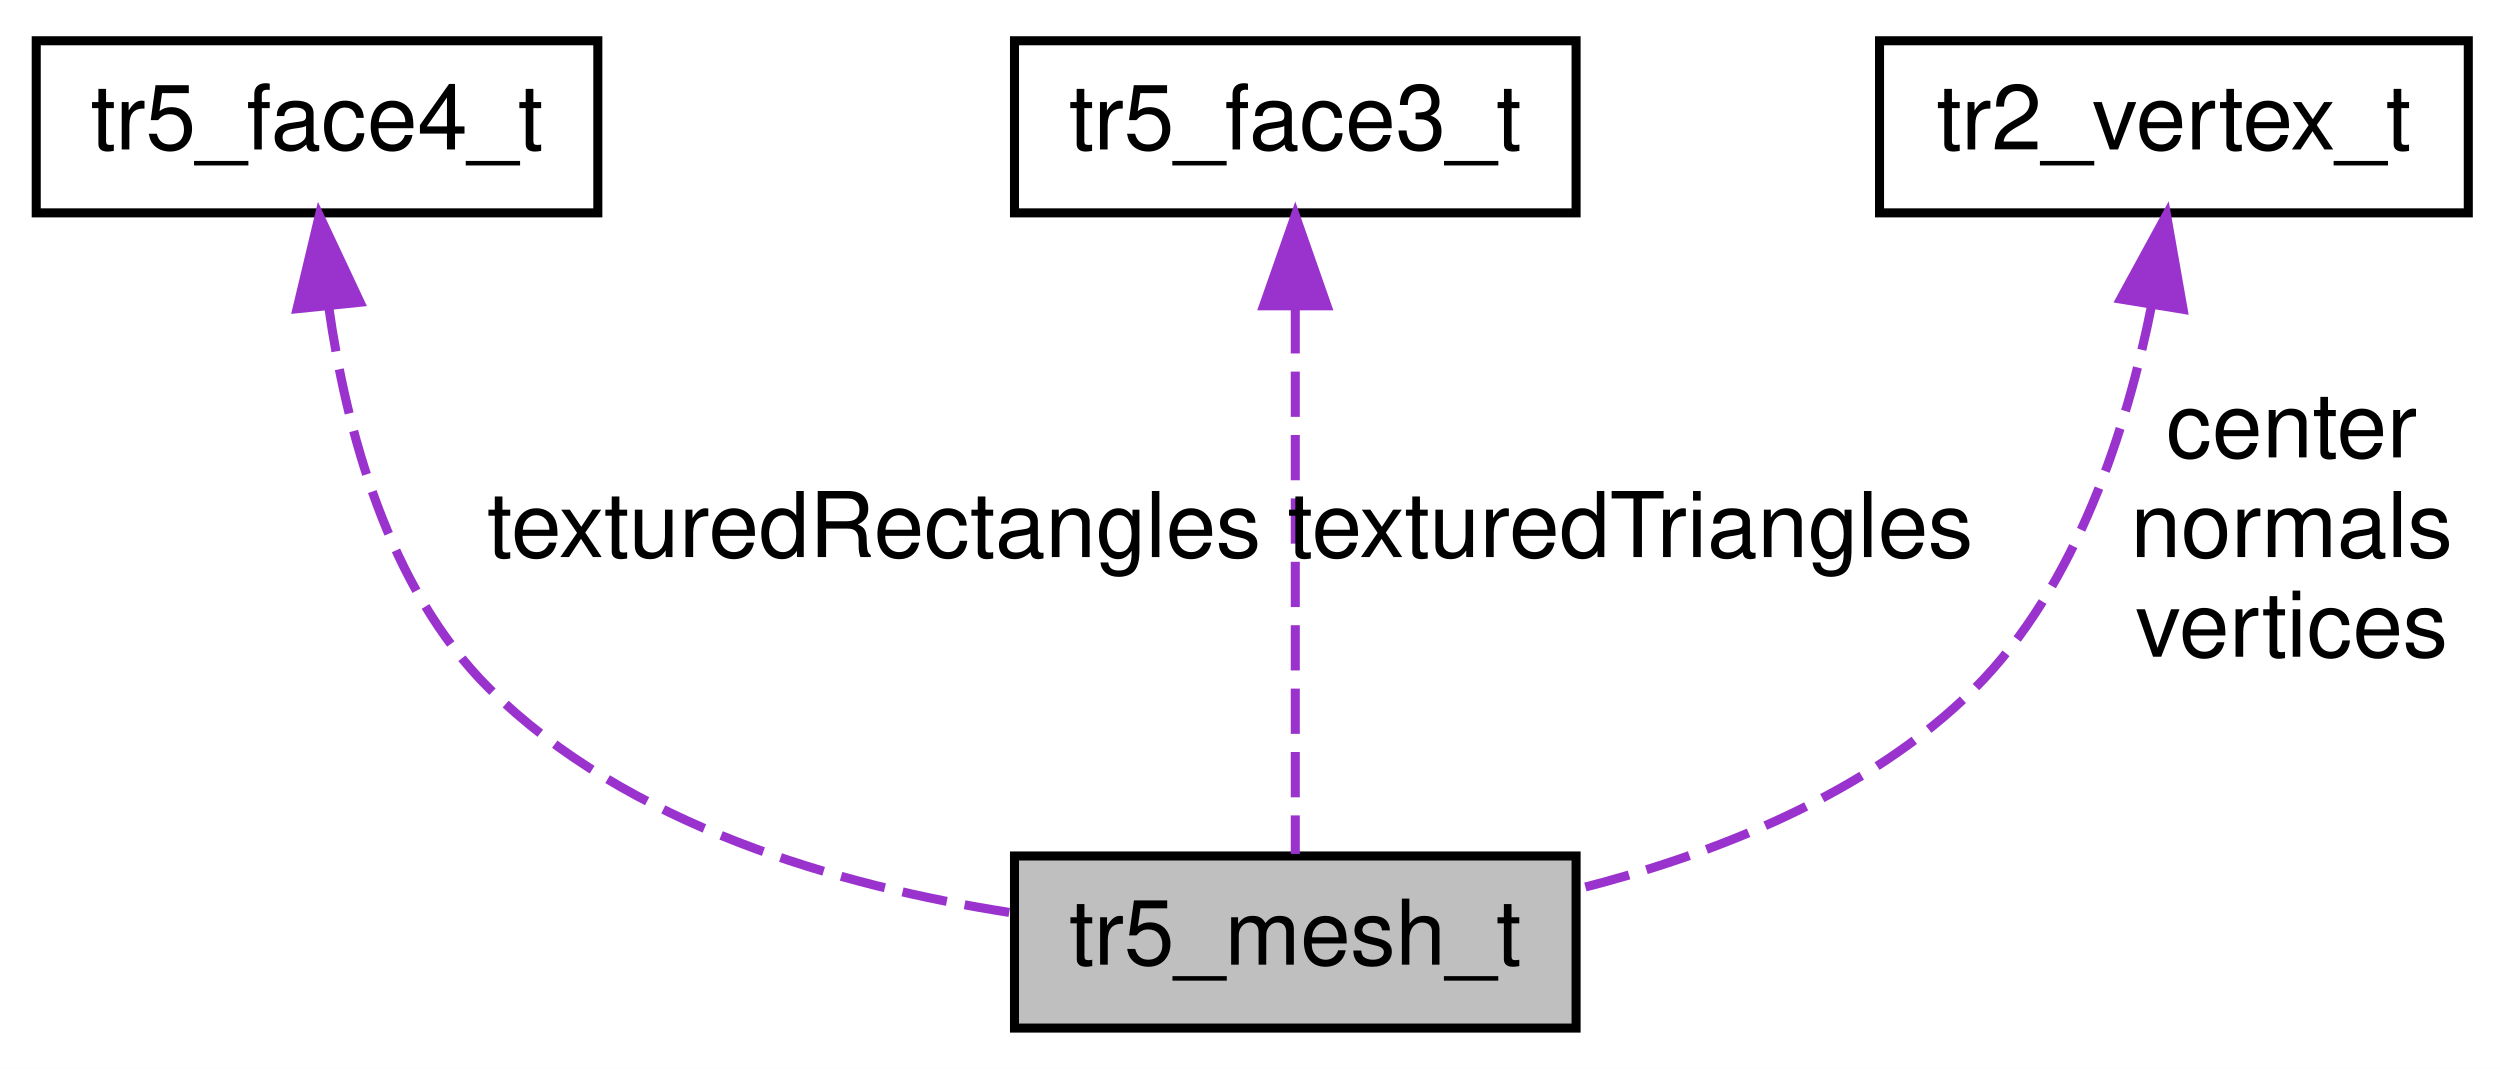
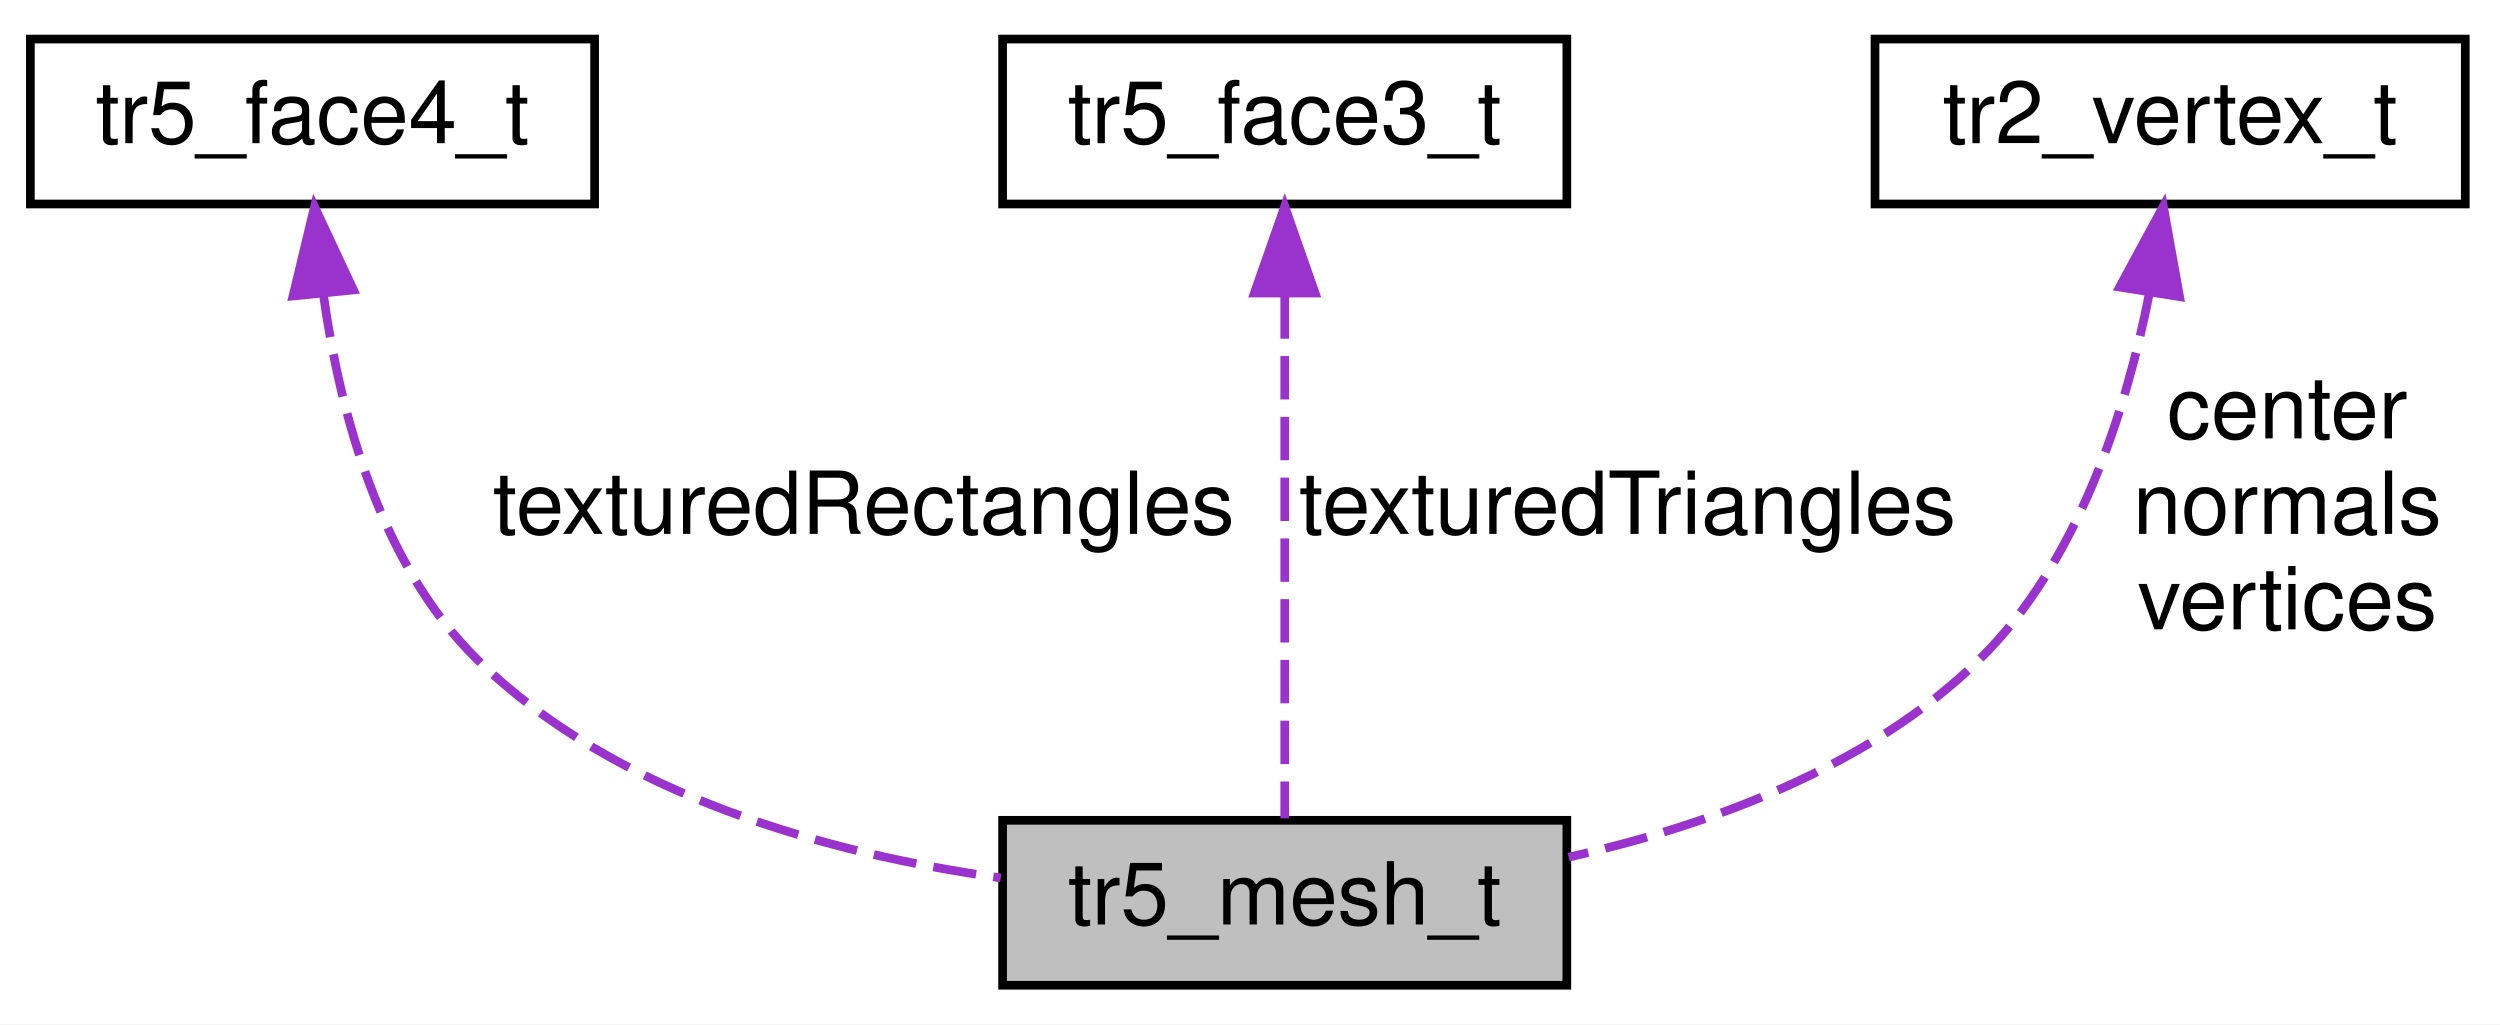
- <svg xmlns="http://www.w3.org/2000/svg" xmlns:xlink="http://www.w3.org/1999/xlink" width="276pt" height="118pt" viewBox="0.00 0.00 276.00 118.00">
+ <svg xmlns="http://www.w3.org/2000/svg" xmlns:xlink="http://www.w3.org/1999/xlink" width="288pt" height="118pt" viewBox="0.00 0.00 288.00 118.00">
  <g id="graph0" class="graph" transform="scale(1 1) rotate(0) translate(4 114)">
-     <polygon fill="white" stroke="none" points="-4,4 -4,-114 272,-114 272,4 -4,4" />
+     <polygon fill="white" stroke="none" points="-4,4 -4,-114 284,-114 284,4 -4,4" />
    <g id="node1" class="node">
-       <polygon fill="#bfbfbf" stroke="black" points="108,-0.5 108,-19.5 170,-19.5 170,-0.5 108,-0.5" />
-       <text text-anchor="middle" x="139" y="-7.5" font-family="Helvetica,sans-Serif" font-size="10.00">tr5_mesh_t</text>
+       <polygon fill="#bfbfbf" stroke="black" points="111.5,-0.5 111.5,-19.5 176.5,-19.5 176.5,-0.5 111.5,-0.5" />
+       <text text-anchor="middle" x="144" y="-7.5" font-family="Helvetica,sans-Serif" font-size="10.00">tr5_mesh_t</text>
    </g>
    <g id="node2" class="node">
      <g id="a_node2">
-         <a xlink:href="_tomb_raider_8h.html#structtr5__face4__t" target="_top" xlink:title="TR5 Quad (12 bytes) ">
-           <polygon fill="white" stroke="black" points="0,-90.5 0,-109.5 62,-109.5 62,-90.5 0,-90.5" />
-           <text text-anchor="middle" x="31" y="-97.5" font-family="Helvetica,sans-Serif" font-size="10.00">tr5_face4_t</text>
+         <a xlink:href="_tomb_raider_data_8h.html#structtr5__face4__t" target="_top" xlink:title="TR5 Quad (12 bytes) ">
+           <polygon fill="white" stroke="black" points="-0.5,-90.5 -0.5,-109.5 64.5,-109.5 64.5,-90.5 -0.5,-90.5" />
+           <text text-anchor="middle" x="32" y="-97.5" font-family="Helvetica,sans-Serif" font-size="10.00">tr5_face4_t</text>
        </a>
      </g>
    </g>
    <g id="edge1" class="edge">
-       <path fill="none" stroke="#9a32cd" stroke-dasharray="5,2" d="M32.29,-80.138C34.186,-66.697 38.807,-49.111 50,-38 65.241,-22.871 88.668,-16.174 107.662,-13.232" />
-       <polygon fill="#9a32cd" stroke="#9a32cd" points="28.794,-79.915 31.253,-90.221 35.758,-80.631 28.794,-79.915" />
-       <text text-anchor="middle" x="92.5" y="-52.5" font-family="Helvetica,sans-Serif" font-size="10.00"> texturedRectangles</text>
+       <path fill="none" stroke="#9a32cd" stroke-dasharray="5,2" d="M33.25,-80.099C35.127,-66.637 39.74,-49.044 51,-38 66.964,-22.343 91.442,-15.667 111.279,-12.866" />
+       <polygon fill="#9a32cd" stroke="#9a32cd" points="29.753,-79.898 32.232,-90.199 36.718,-80.601 29.753,-79.898" />
+       <text text-anchor="middle" x="95.5" y="-52.5" font-family="Helvetica,sans-Serif" font-size="10.00"> texturedRectangles</text>
    </g>
    <g id="node3" class="node">
      <g id="a_node3">
-         <a xlink:href="_tomb_raider_8h.html#structtr5__face3__t" target="_top" xlink:title="TR5 triangular face (10 bytes) ">
-           <polygon fill="white" stroke="black" points="108,-90.5 108,-109.5 170,-109.5 170,-90.5 108,-90.5" />
-           <text text-anchor="middle" x="139" y="-97.5" font-family="Helvetica,sans-Serif" font-size="10.00">tr5_face3_t</text>
+         <a xlink:href="_tomb_raider_data_8h.html#structtr5__face3__t" target="_top" xlink:title="TR5 triangular face (10 bytes) ">
+           <polygon fill="white" stroke="black" points="111.5,-90.5 111.5,-109.5 176.5,-109.5 176.5,-90.5 111.5,-90.5" />
+           <text text-anchor="middle" x="144" y="-97.5" font-family="Helvetica,sans-Serif" font-size="10.00">tr5_face3_t</text>
        </a>
      </g>
    </g>
    <g id="edge2" class="edge">
-       <path fill="none" stroke="#9a32cd" stroke-dasharray="5,2" d="M139,-79.978C139,-61.31 139,-33.67 139,-19.724" />
-       <polygon fill="#9a32cd" stroke="#9a32cd" points="135.5,-80.24 139,-90.24 142.5,-80.24 135.5,-80.24" />
-       <text text-anchor="middle" x="176" y="-52.5" font-family="Helvetica,sans-Serif" font-size="10.00"> texturedTriangles</text>
+       <path fill="none" stroke="#9a32cd" stroke-dasharray="5,2" d="M144,-79.978C144,-61.31 144,-33.67 144,-19.724" />
+       <polygon fill="#9a32cd" stroke="#9a32cd" points="140.5,-80.24 144,-90.24 147.5,-80.24 140.5,-80.24" />
+       <text text-anchor="middle" x="183.5" y="-52.5" font-family="Helvetica,sans-Serif" font-size="10.00"> texturedTriangles</text>
    </g>
    <g id="node4" class="node">
      <g id="a_node4">
-         <a xlink:href="_tomb_raider_8h.html#structtr2__vertex__t" target="_top" xlink:title="Basic vertex structure. ">
-           <polygon fill="white" stroke="black" points="203.5,-90.5 203.5,-109.5 268.5,-109.5 268.5,-90.5 203.5,-90.5" />
-           <text text-anchor="middle" x="236" y="-97.5" font-family="Helvetica,sans-Serif" font-size="10.00">tr2_vertex_t</text>
+         <a xlink:href="_tomb_raider_data_8h.html#structtr2__vertex__t" target="_top" xlink:title="Basic vertex structure. ">
+           <polygon fill="white" stroke="black" points="212,-90.5 212,-109.5 280,-109.5 280,-90.5 212,-90.5" />
+           <text text-anchor="middle" x="246" y="-97.5" font-family="Helvetica,sans-Serif" font-size="10.00">tr2_vertex_t</text>
        </a>
      </g>
    </g>
    <g id="edge3" class="edge">
-       <path fill="none" stroke="#9a32cd" stroke-dasharray="5,2" d="M233.535,-80.26C230.854,-66.879 225.322,-49.316 214,-38 202.254,-26.261 185.04,-19.594 170.066,-15.825" />
-       <polygon fill="#9a32cd" stroke="#9a32cd" points="230.107,-80.986 235.181,-90.287 237.015,-79.852 230.107,-80.986" />
-       <text text-anchor="middle" x="249" y="-63.5" font-family="Helvetica,sans-Serif" font-size="10.00"> center</text>
-       <text text-anchor="middle" x="249" y="-52.5" font-family="Helvetica,sans-Serif" font-size="10.00">normals</text>
-       <text text-anchor="middle" x="249" y="-41.5" font-family="Helvetica,sans-Serif" font-size="10.00">vertices</text>
+       <path fill="none" stroke="#9a32cd" stroke-dasharray="5,2" d="M243.602,-80.192C240.955,-66.778 235.435,-49.202 224,-38 211.329,-25.588 192.764,-18.878 176.707,-15.252" />
+       <polygon fill="#9a32cd" stroke="#9a32cd" points="240.176,-80.931 245.217,-90.25 247.087,-79.821 240.176,-80.931" />
+       <text text-anchor="middle" x="259.5" y="-63.5" font-family="Helvetica,sans-Serif" font-size="10.00"> center</text>
+       <text text-anchor="middle" x="259.5" y="-52.5" font-family="Helvetica,sans-Serif" font-size="10.00">normals</text>
+       <text text-anchor="middle" x="259.5" y="-41.5" font-family="Helvetica,sans-Serif" font-size="10.00">vertices</text>
    </g>
  </g>
</svg>
